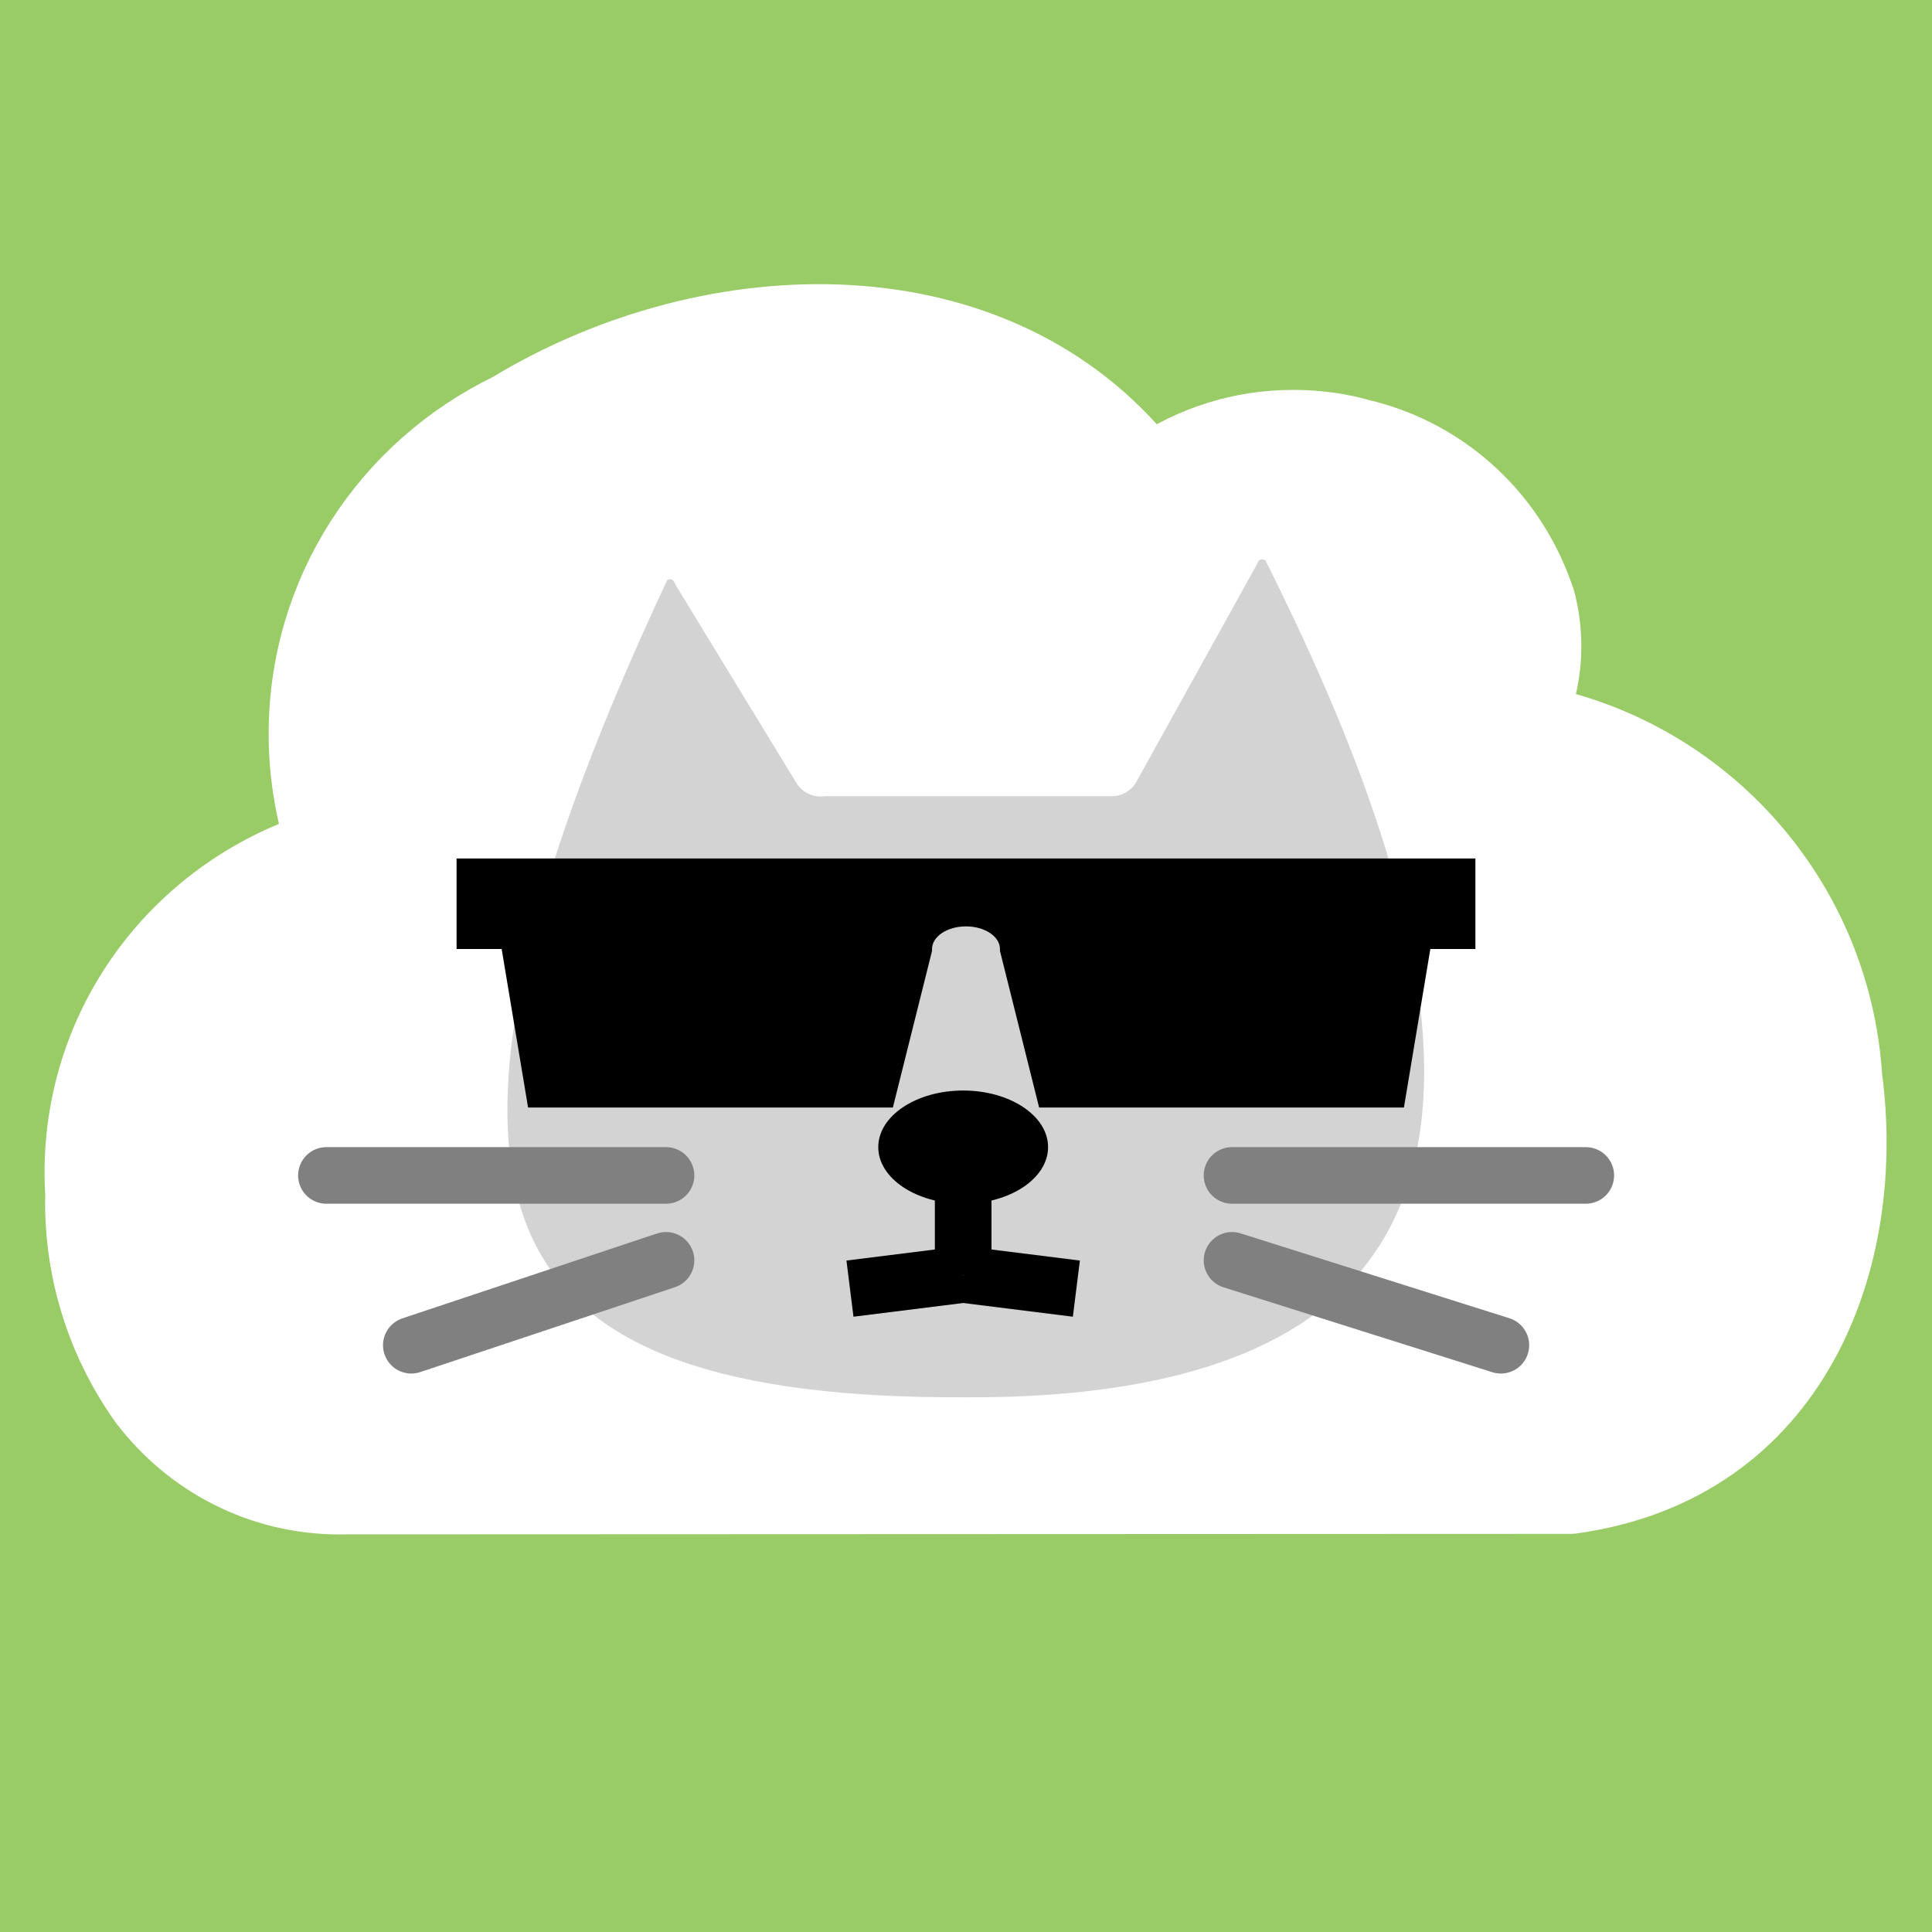
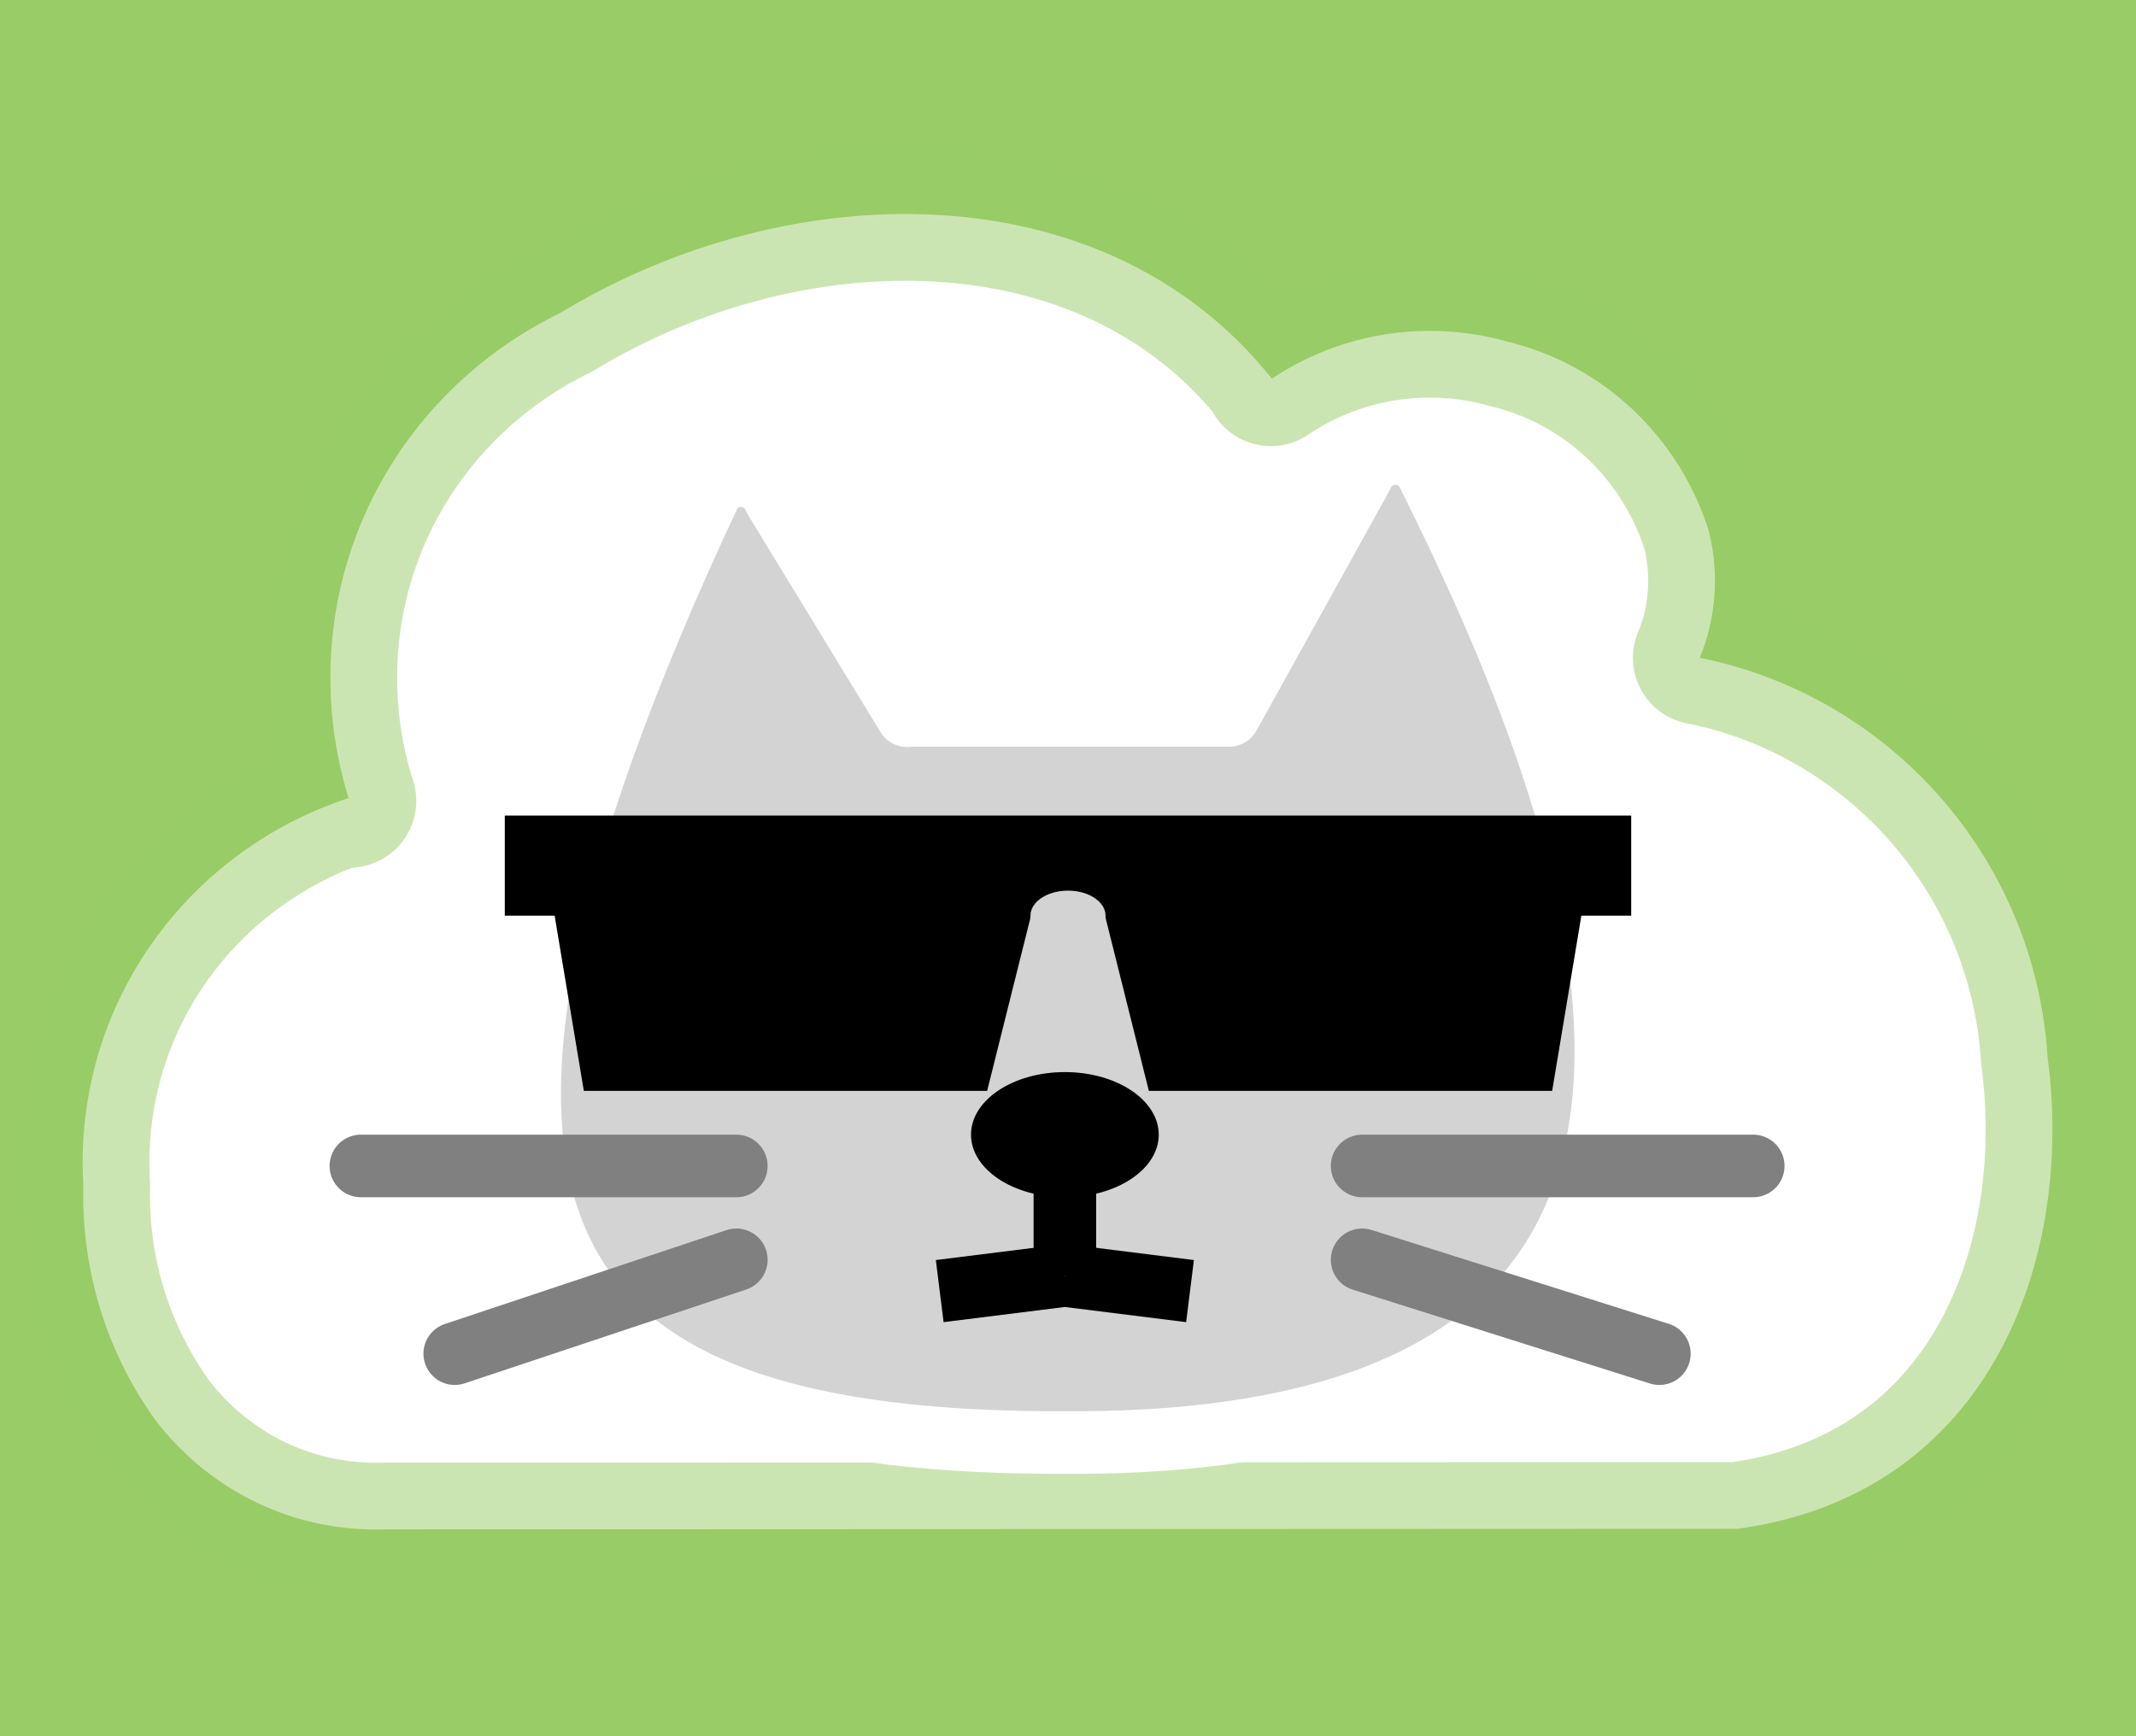
- <svg xmlns="http://www.w3.org/2000/svg" viewBox="0 0 512 512">
+ <svg xmlns="http://www.w3.org/2000/svg" viewBox="0 32 512 416">
  <defs>
    <style>
			#cloud {
				fill: white;
- 				stroke: white;
- 				stroke-width: 1;
+ 				stroke: hsla(90, 50%, 60%, 0.5);
+ 				stroke-width: 2;
				stroke-linejoin: round;
			}

			#kitty #head {
				stroke: white;
				stroke-width: 20;
				stroke-linecap: round;
				stroke-linejoin: round;
				fill: lightgrey;
			}

			#kitty #mouth, 
			#kitty #whiskers {
				stroke-width: 20;
			}

			#kitty #whiskers {
				stroke-linecap: round;
			}

			#kitty #eyes-open {
				fill: black;
			}

			#kitty #eyes-closed {
				stroke: black;
				stroke-width: 25;
				stroke-linecap: round;
			}

			#kitty #nose {
				fill: black;
			}

			#kitty #mouth {
				stroke: black;
			}

			#kitty #whiskers {
				stroke: grey;
			}
		</style>
  </defs>
  <rect width="512" height="512" fill="hsl(90, 50%, 60%)" />
  <g id="cloud" transform="translate(0, -15) scale(16)">
    <path d="M30.674 18.75c-0.201-2.96-2.352-5.364-5.169-5.949l-0.042-0.007c0.145-0.341 0.229-0.738 0.229-1.154 0-0.277-0.037-0.545-0.107-0.8l0.005 0.021c-0.451-1.39-1.572-2.445-2.971-2.796l-0.029-0.006c-0.35-0.104-0.753-0.164-1.17-0.164-0.882 0-1.701 0.268-2.381 0.726l0.015-0.010c-2.518-3.16-7.254-3.052-10.655-0.988-2.056 0.998-3.449 3.071-3.449 5.469 0 0.643 0.1 1.263 0.286 1.845l-0.012-0.043c-2.332 0.765-3.986 2.922-3.986 5.466 0 0.124 0.004 0.248 0.012 0.37l-0.001-0.017c-0.001 0.040-0.002 0.086-0.002 0.133 0 1.261 0.403 2.428 1.088 3.378l-0.012-0.017c0.764 1.004 1.959 1.646 3.305 1.646 0.043 0 0.086-0.001 0.129-0.002l-0.006 0 20.28-0.008c3.783-0.518 5.059-4.041 4.641-7.094z" />
  </g>
  <g id="kitty" transform="translate(256, 256) scale(0.75) translate(-256, -256)">
    <path id="head" d="M 204.6, 186.1 l -42.4 -69.5 c -1.6 -4 -5.4 -6.8 -9.7 -7.2 -4.3 -.4 -8.5, 1.6 -10.8, 5.3 -112.2, 238.9 -53.9, 304.5, 114.4, 303.7, 252.7, 1, 166.6 -206.3, 114.4 -310.7 -5.1-7.9 -16.9-6.9 -20.6, 1.8 l -42.4, 76.5 h -102.9 Z" />
    <g id="eyes-open">
      <ellipse cx="205" cy="270" rx="20" ry="30" />
      <ellipse cx="305" cy="270" rx="20" ry="30" />
      <animate id="eyes-open-blink" attributeName="opacity" values="0;1" begin="10s;eyes-open-blink.end+30s" dur="1s" fill="remove" calcMode="discrete" repeatCount="1" />
    </g>
    <g id="eyes-closed" opacity="0">
      <line x1="185" y1="270" x2="225" y2="270" />
      <line x1="285" y1="270" x2="325" y2="270" />
      <animate id="eyes-closed-blink" attributeName="opacity" values="1;0" begin="10s;eyes-closed-blink.end+30s" dur="1s" fill="remove" calcMode="discrete" repeatCount="1" />
    </g>
    <g id="mouth">
      <line x1="255" y1="315" x2="255" y2="365" />
      <line x1="215" y1="370" x2="255" y2="365" />
      <line x1="255" y1="365" x2="295" y2="370" />
    </g>
    <g id="nose">
      <ellipse cx="255" cy="320" rx="30" ry="20" />
    </g>
    <g id="whiskers">
      <line x1="30" y1="330" x2="150" y2="330" />
      <line x1="60" y1="390" x2="150" y2="360" />
      <line x1="475" y1="330" x2="350" y2="330" />
      <line x1="445" y1="390" x2="350" y2="360" />
    </g>
    <g id="shades" transform="translate(64, 130) scale(0.75, 0.5)">
      <path d="M 496, 176 H 16 v 64 H 37.24 L 49.68, 352 H 221.55 L 240, 241.32 V 240 a 16, 16, 0, 0, 1, 32, 0 v 1.32 L 290.45, 352 H 462.32 l 12.44 -112 H 496 Z" />
    </g>
  </g>
</svg>
